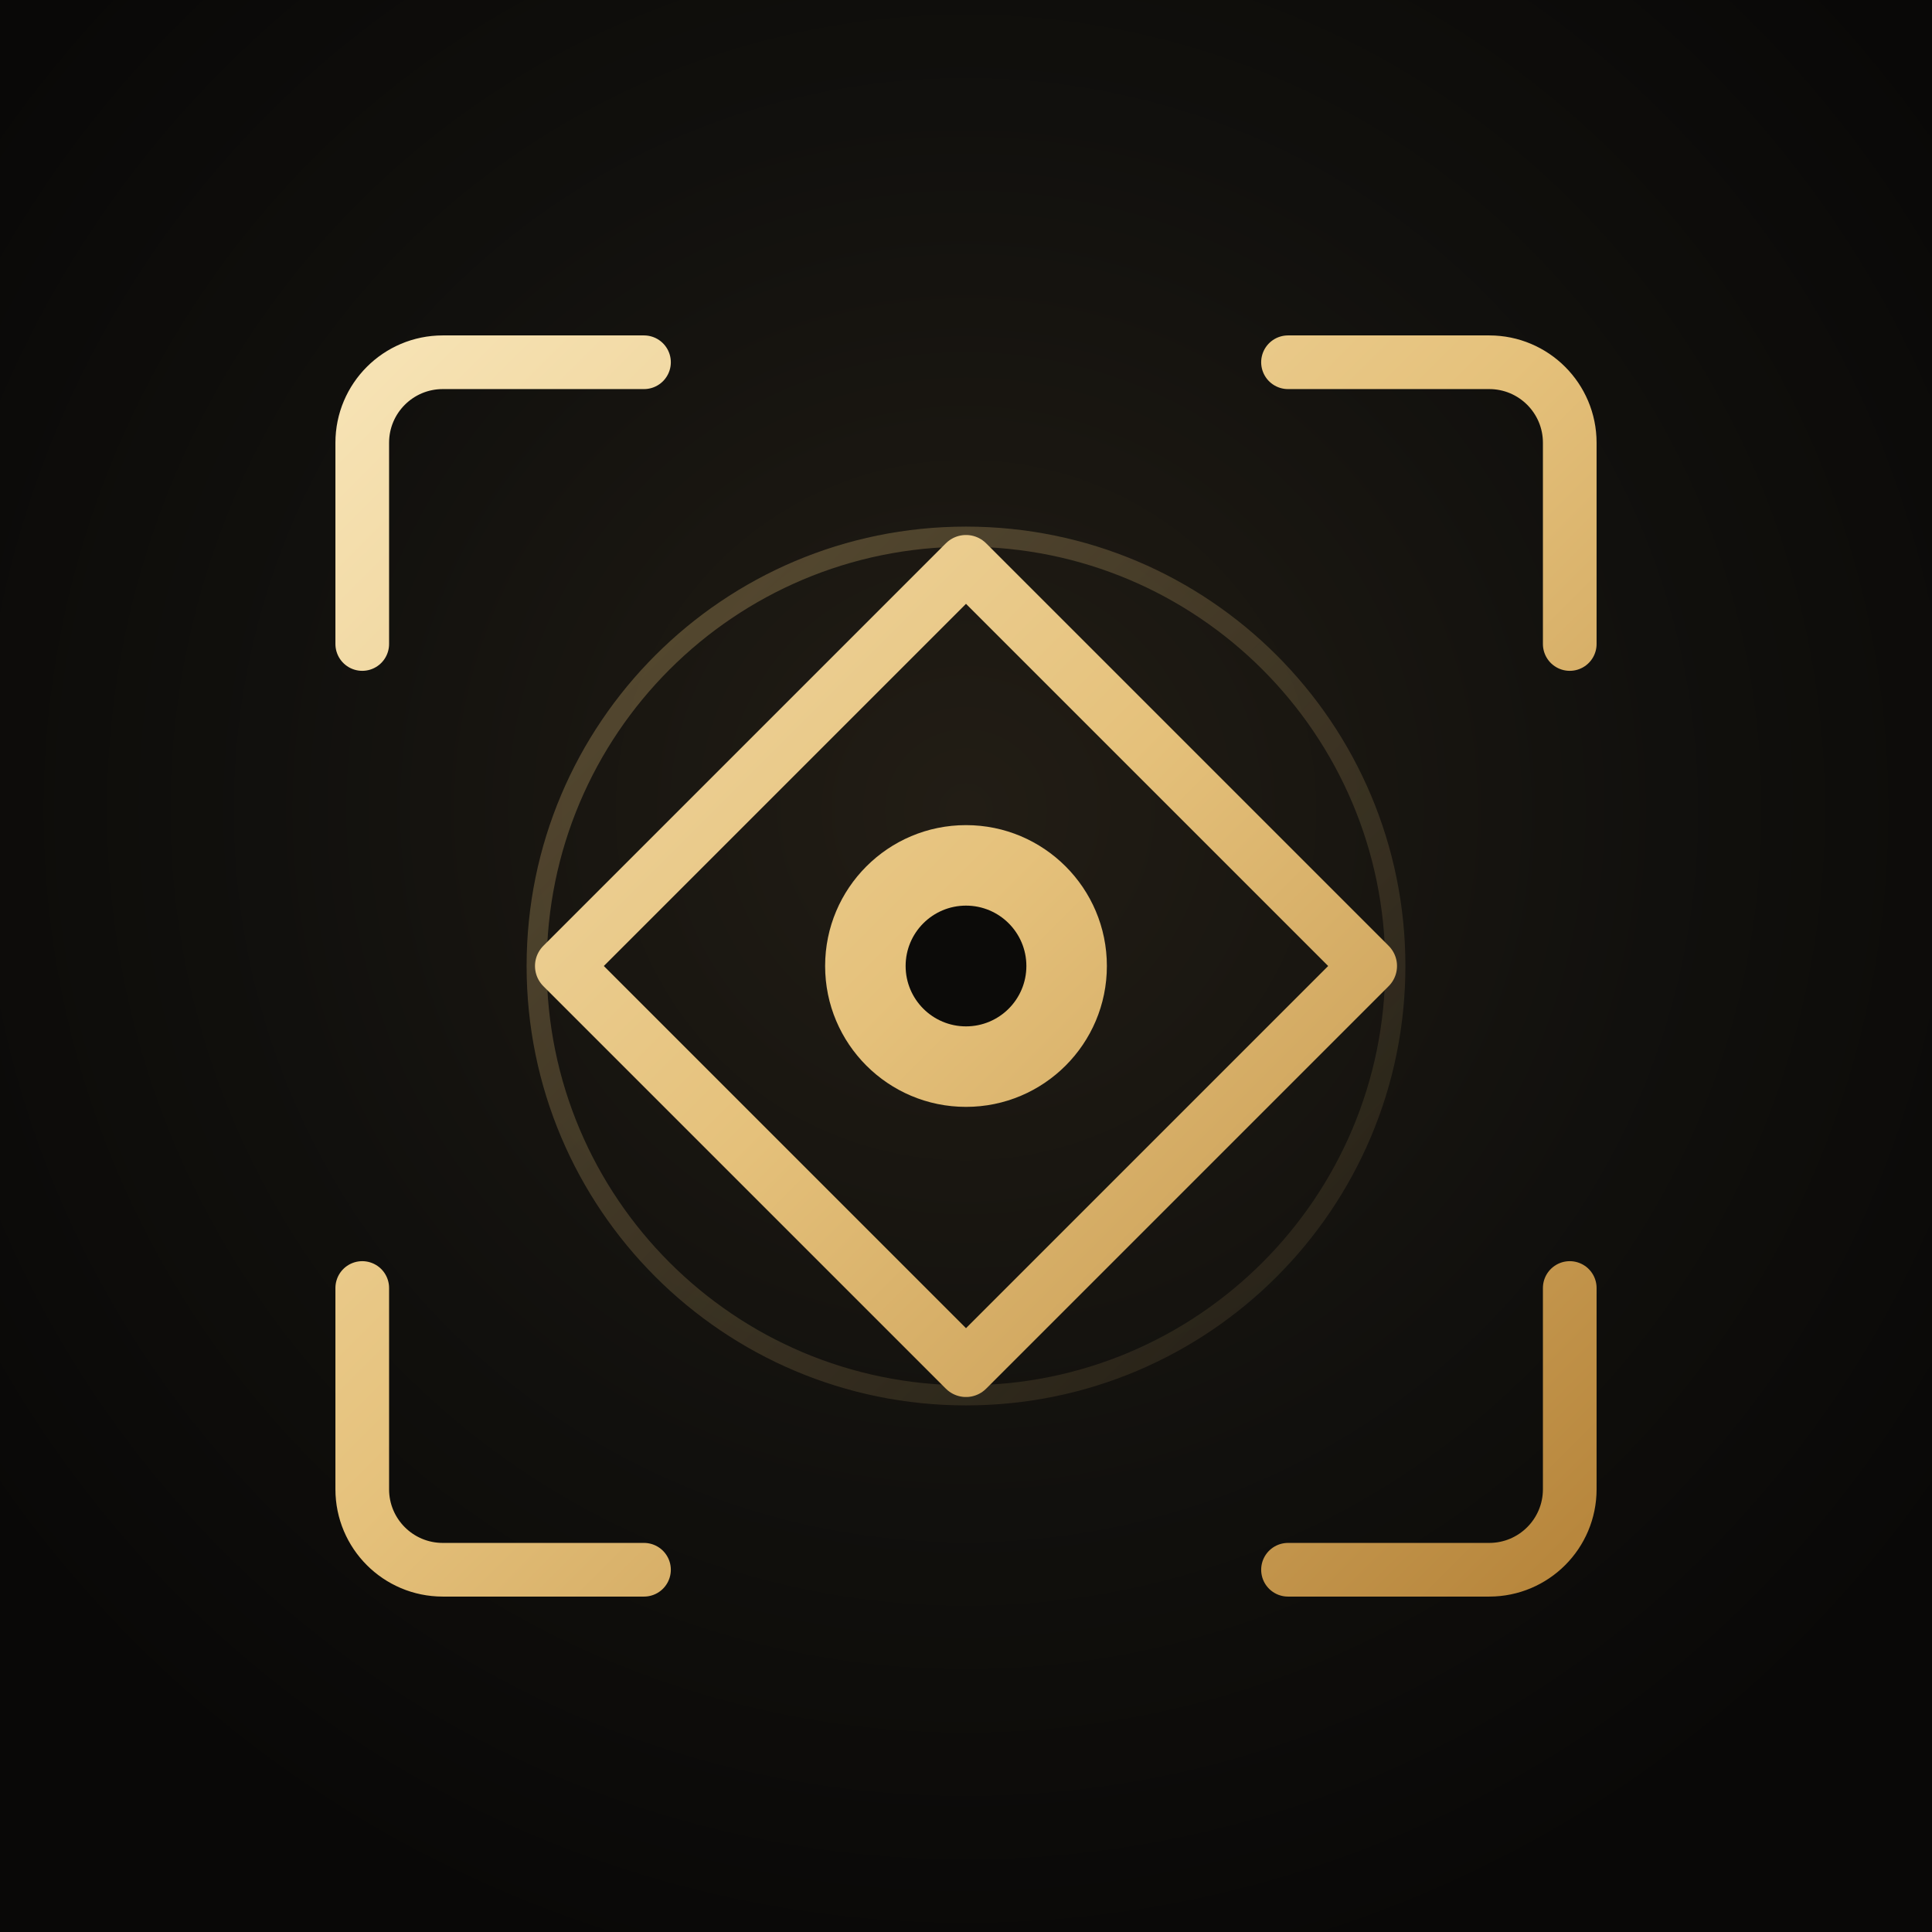
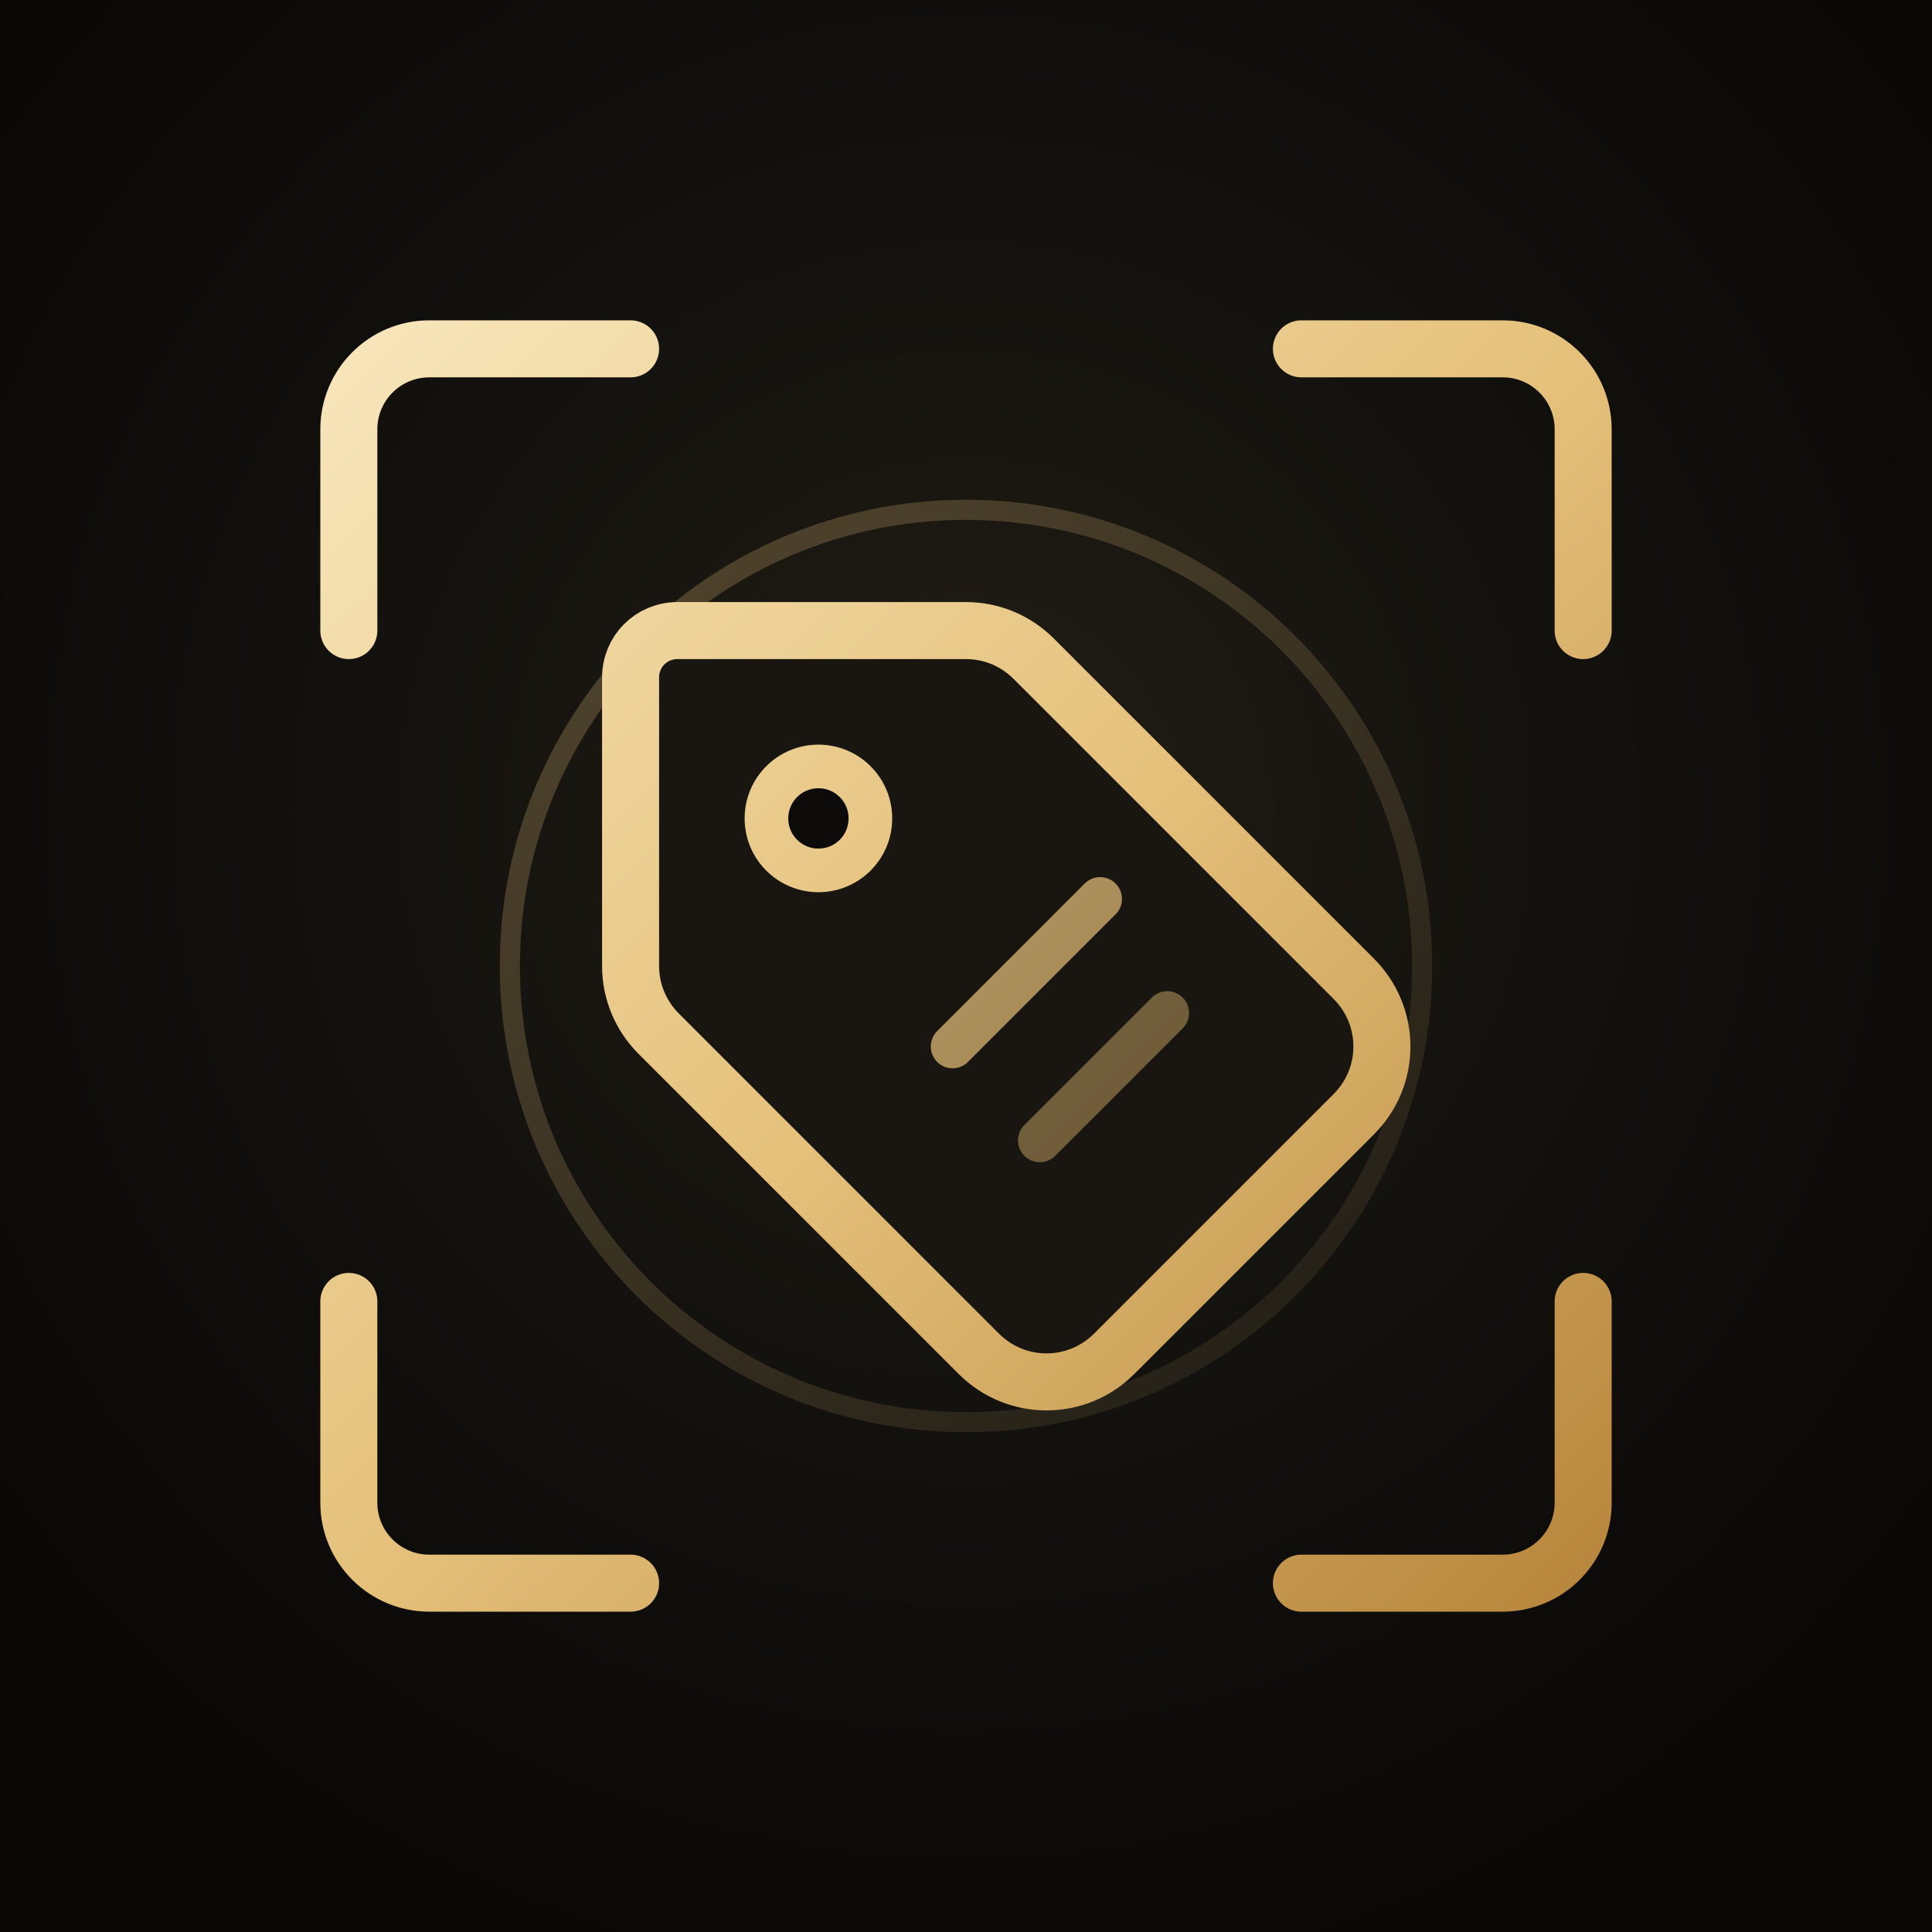
<svg xmlns="http://www.w3.org/2000/svg" width="288" height="288" viewBox="0 0 288 288" fill="none">
  <defs>
    <radialGradient id="ssBg" cx="50%" cy="42%" r="62%">
      <stop offset="0%" stop-color="#221D15" />
      <stop offset="58%" stop-color="#11100D" />
      <stop offset="100%" stop-color="#090807" />
    </radialGradient>
-     <linearGradient id="ssGold" x1="56" y1="56" x2="232" y2="232" gradientUnits="userSpaceOnUse">
-       <stop offset="0%" stop-color="#F6E2B3" />
-       <stop offset="48%" stop-color="#E5C17B" />
+     <linearGradient id="ssGold" x1="52" y1="52" x2="236" y2="236" gradientUnits="userSpaceOnUse">
+       <stop offset="0%" stop-color="#F7E5BA" />
+       <stop offset="50%" stop-color="#E5C17B" />
      <stop offset="100%" stop-color="#B8873D" />
    </linearGradient>
-     <linearGradient id="ssSubtle" x1="76" y1="76" x2="212" y2="212" gradientUnits="userSpaceOnUse">
-       <stop offset="0%" stop-color="#E5C17B" stop-opacity="0.32" />
+     <linearGradient id="ssRing" x1="76" y1="76" x2="212" y2="212" gradientUnits="userSpaceOnUse">
+       <stop offset="0%" stop-color="#E5C17B" stop-opacity="0.28" />
      <stop offset="100%" stop-color="#E5C17B" stop-opacity="0.06" />
    </linearGradient>
  </defs>
  <rect width="288" height="288" fill="url(#ssBg)" />
-   <path d="M54 96V66C54 59.373 59.373 54 66 54H96" stroke="url(#ssGold)" stroke-width="8" stroke-linecap="round" />
-   <path d="M192 54H222C228.627 54 234 59.373 234 66V96" stroke="url(#ssGold)" stroke-width="8" stroke-linecap="round" />
-   <path d="M234 192V222C234 228.627 228.627 234 222 234H192" stroke="url(#ssGold)" stroke-width="8" stroke-linecap="round" />
-   <path d="M96 234H66C59.373 234 54 228.627 54 222V192" stroke="url(#ssGold)" stroke-width="8" stroke-linecap="round" />
-   <circle cx="144" cy="144" r="64" stroke="url(#ssSubtle)" stroke-width="3" />
-   <path d="M144 84L204 144L144 204L84 144L144 84Z" stroke="url(#ssGold)" stroke-width="8.5" stroke-linejoin="round" />
-   <circle cx="144" cy="144" r="21" fill="url(#ssGold)" />
-   <circle cx="144" cy="144" r="9" fill="#0C0B09" />
+   <path d="M52 94V64C52 57.373 57.373 52 64 52H94" stroke="url(#ssGold)" stroke-width="8.5" stroke-linecap="round" />
+   <path d="M194 52H224C230.627 52 236 57.373 236 64V94" stroke="url(#ssGold)" stroke-width="8.5" stroke-linecap="round" />
+   <path d="M236 194V224C236 230.627 230.627 236 224 236H194" stroke="url(#ssGold)" stroke-width="8.5" stroke-linecap="round" />
+   <path d="M94 236H64C57.373 236 52 230.627 52 224V194" stroke="url(#ssGold)" stroke-width="8.5" stroke-linecap="round" />
+   <circle cx="144" cy="144" r="68" stroke="url(#ssRing)" stroke-width="3" />
+   <path d="M101 94H144C147.8 94 151.4 95.5 154.1 98.2L201.8 145.9C207.4 151.5 207.4 160.5 201.8 166.1L166.1 201.8C160.5 207.4 151.5 207.4 145.9 201.8L98.2 154.1C95.5 151.4 94 147.8 94 144V101C94 97.1 97.1 94 101 94Z" stroke="url(#ssGold)" stroke-width="8.5" stroke-linejoin="round" fill="#191611" />
+   <circle cx="122" cy="122" r="11" fill="url(#ssGold)" />
+   <circle cx="122" cy="122" r="4.5" fill="#0C0B09" />
+   <path d="M142 156L164 134" stroke="url(#ssGold)" stroke-width="6.5" stroke-linecap="round" stroke-opacity="0.72" />
+   <path d="M155 170L174 151" stroke="url(#ssGold)" stroke-width="6.5" stroke-linecap="round" stroke-opacity="0.45" />
</svg>
